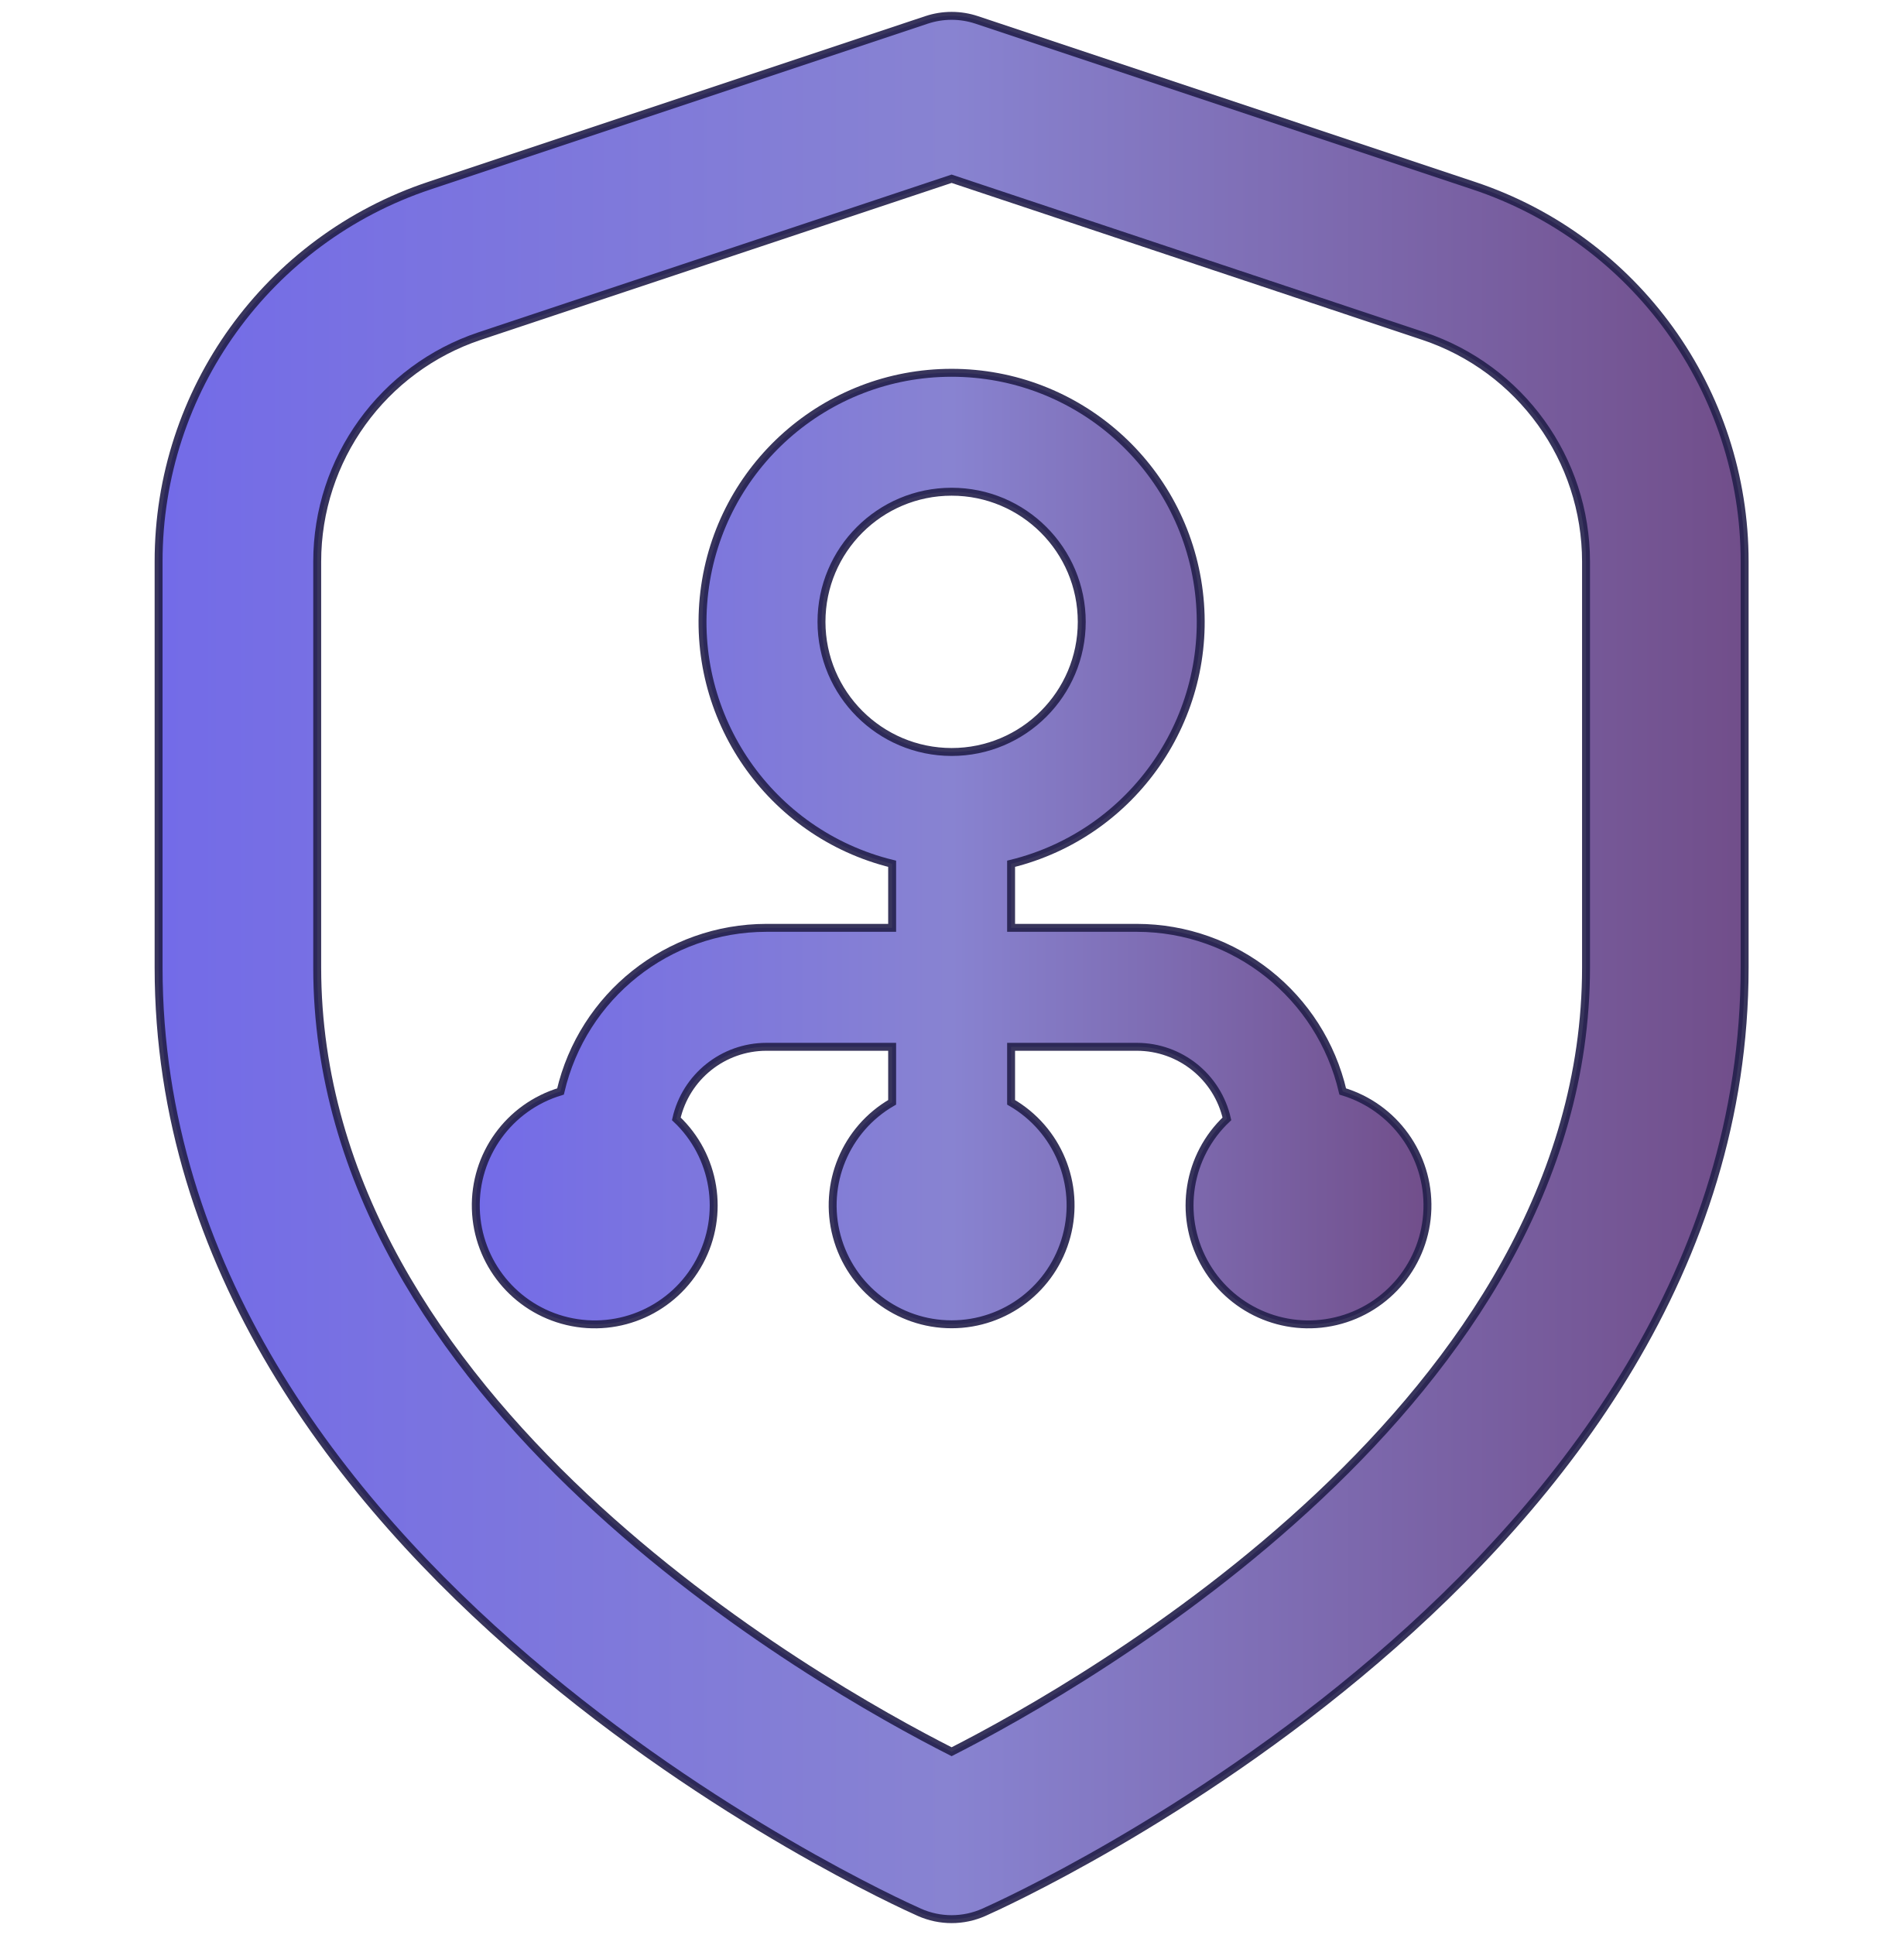
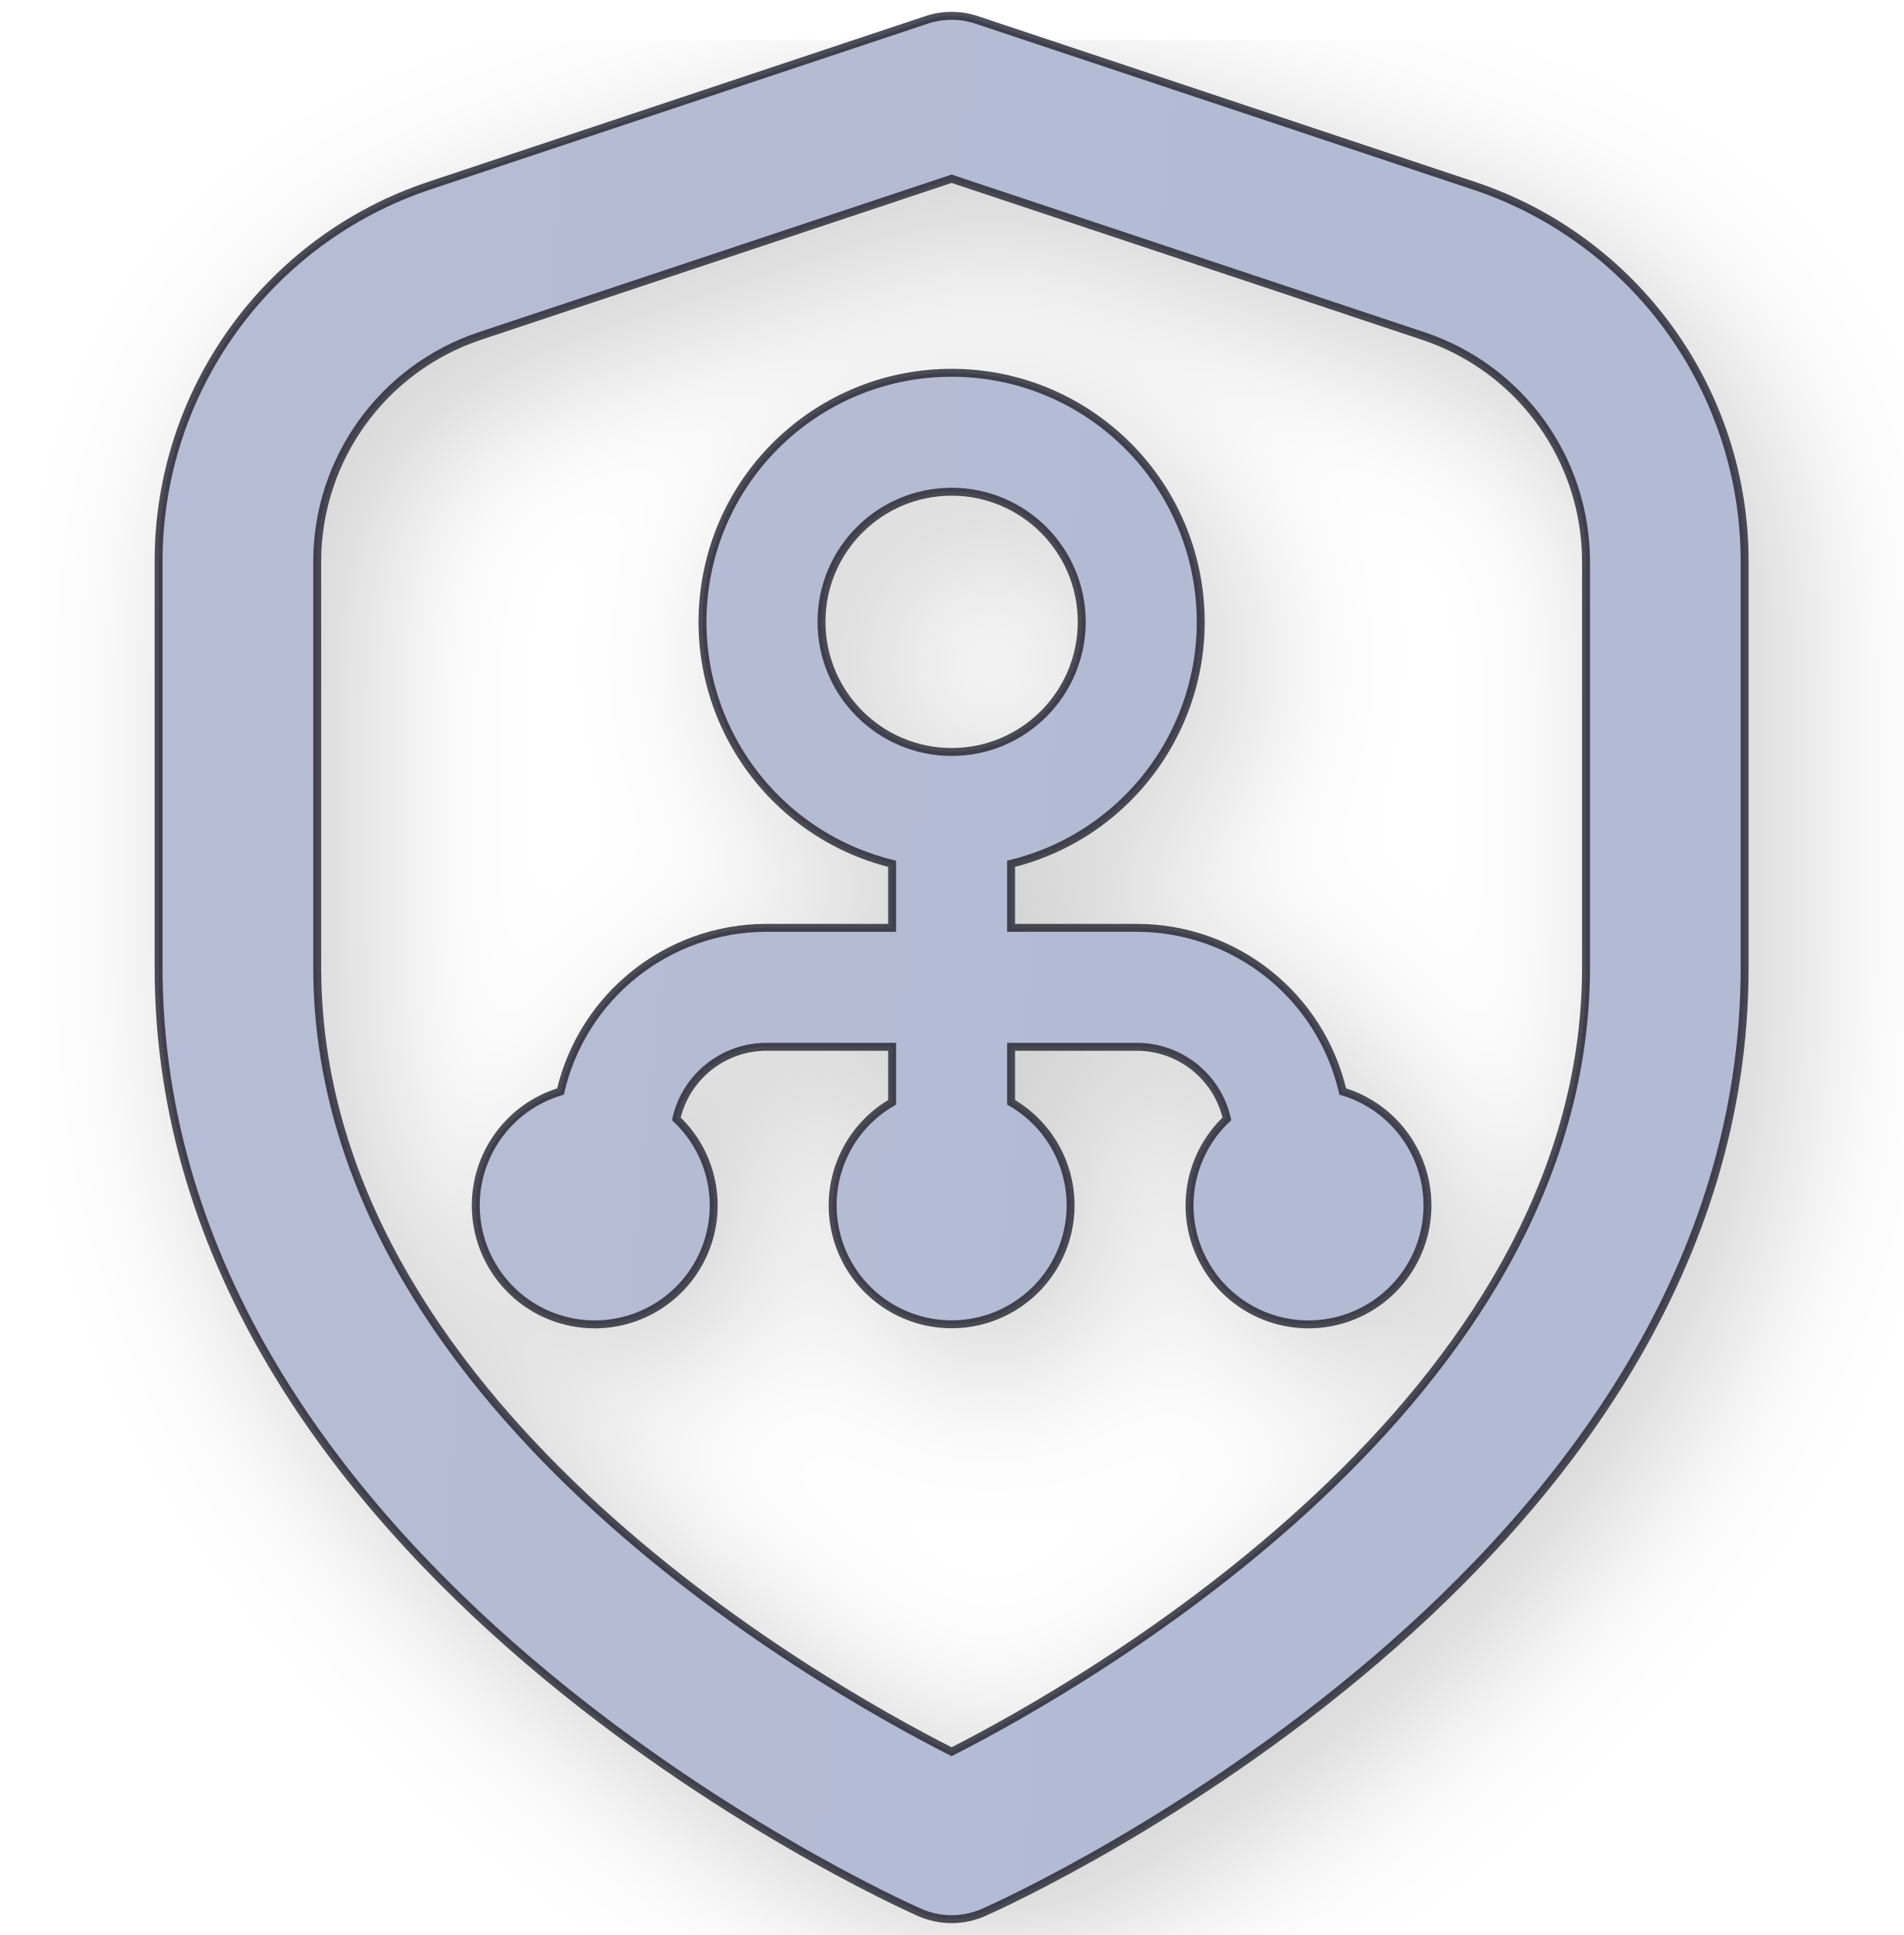
- <svg xmlns="http://www.w3.org/2000/svg" id="Outline" fill="url(#grad-fill)" stroke-width="0.1" stroke="#23204b" stroke-opacity="0.9" viewBox="0 -0.2 24 24.4">
+ <svg xmlns="http://www.w3.org/2000/svg" id="Outline" fill="url(#grad-fill)" stroke-width="0.1" stroke="#25212d" stroke-opacity="0.8" viewBox="0 -0.2 24 24.4" style="filter: drop-shadow(0.5px 0.5px 1px rgb(0 0 0 / 0.2));-webkit-filter: drop-shadow(0.5px 0.5px 1px rgb(0 0 0 / 0.2));">
  <defs>
-     <linearGradient id="grad-fill" x1="0%" y1="0%" x2="100%" y2="0%">
-       <stop offset="0%" stop-color="#736be8" stop-opacity="1" />
-       <stop offset="50%" stop-color="#8883d1" stop-opacity="1" />
-       <stop offset="100%" stop-color="#714e8a" stop-opacity="1" />
+     <linearGradient id="grad-fill" x1="0%" y1="10%" x2="100%" y2="20%">
+       <stop offset="0%" stop-color="#b6bcd3" stop-opacity="1" />
+       <stop offset="100%" stop-color="#b2bad4" stop-opacity="1" />
    </linearGradient>
  </defs>
  <path d="M18.581,2.14,12.316.051a1,1,0,0,0-.632,0L5.418,2.14A4.993,4.993,0,0,0,2,6.883V12c0,7.563,9.2,11.74,9.594,11.914a1,1,0,0,0,.812,0C12.8,23.74,22,19.563,22,12V6.883A4.993,4.993,0,0,0,18.581,2.14ZM20,12c0,5.455-6.319,9.033-8,9.889-1.683-.853-8-4.42-8-9.889V6.883A3,3,0,0,1,6.051,4.037L12,2.054l5.948,1.983A3,3,0,0,1,20,6.883Z" />
  <path d="M21.864,18.127A5.337,5.337,0,0,0,16.674,14H13.5V12.384a6.282,6.282,0,1,0-3,0V14H7.326a5.337,5.337,0,0,0-5.19,4.127,3,3,0,1,0,2.921.69A2.331,2.331,0,0,1,7.326,17H10.5v1.4a3,3,0,1,0,3,0V17h3.174a2.331,2.331,0,0,1,2.269,1.817,3,3,0,1,0,2.921-.69ZM8.718,6.283A3.282,3.282,0,1,1,12,9.565,3.286,3.286,0,0,1,8.718,6.283Z" stroke-width="0.2" transform="scale(0.5), translate(12, 9)" />
</svg>
